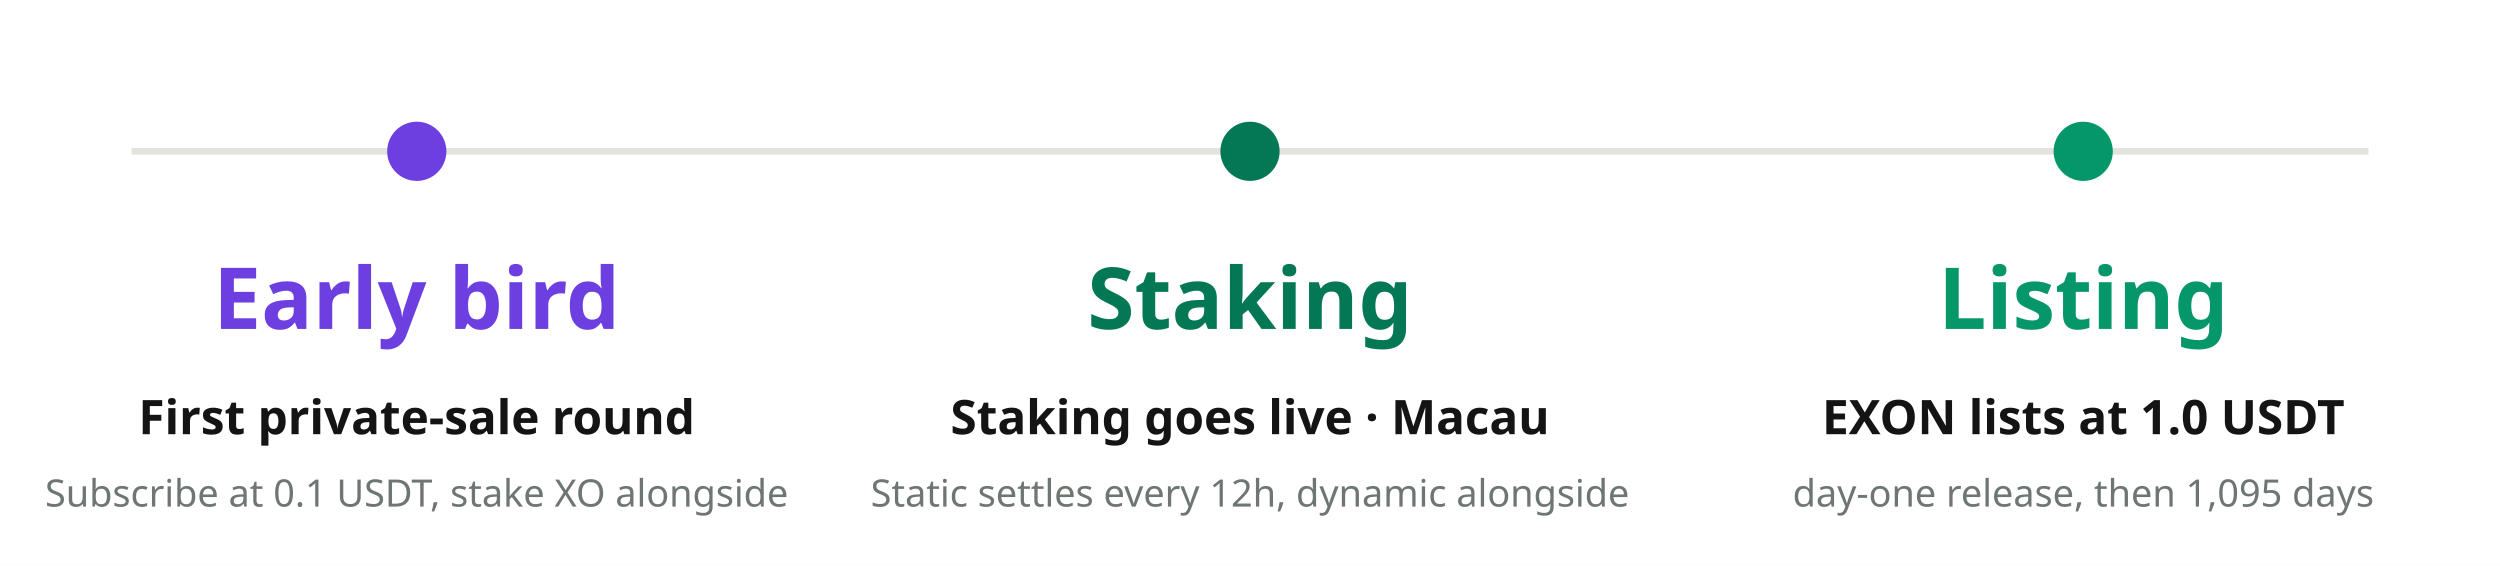
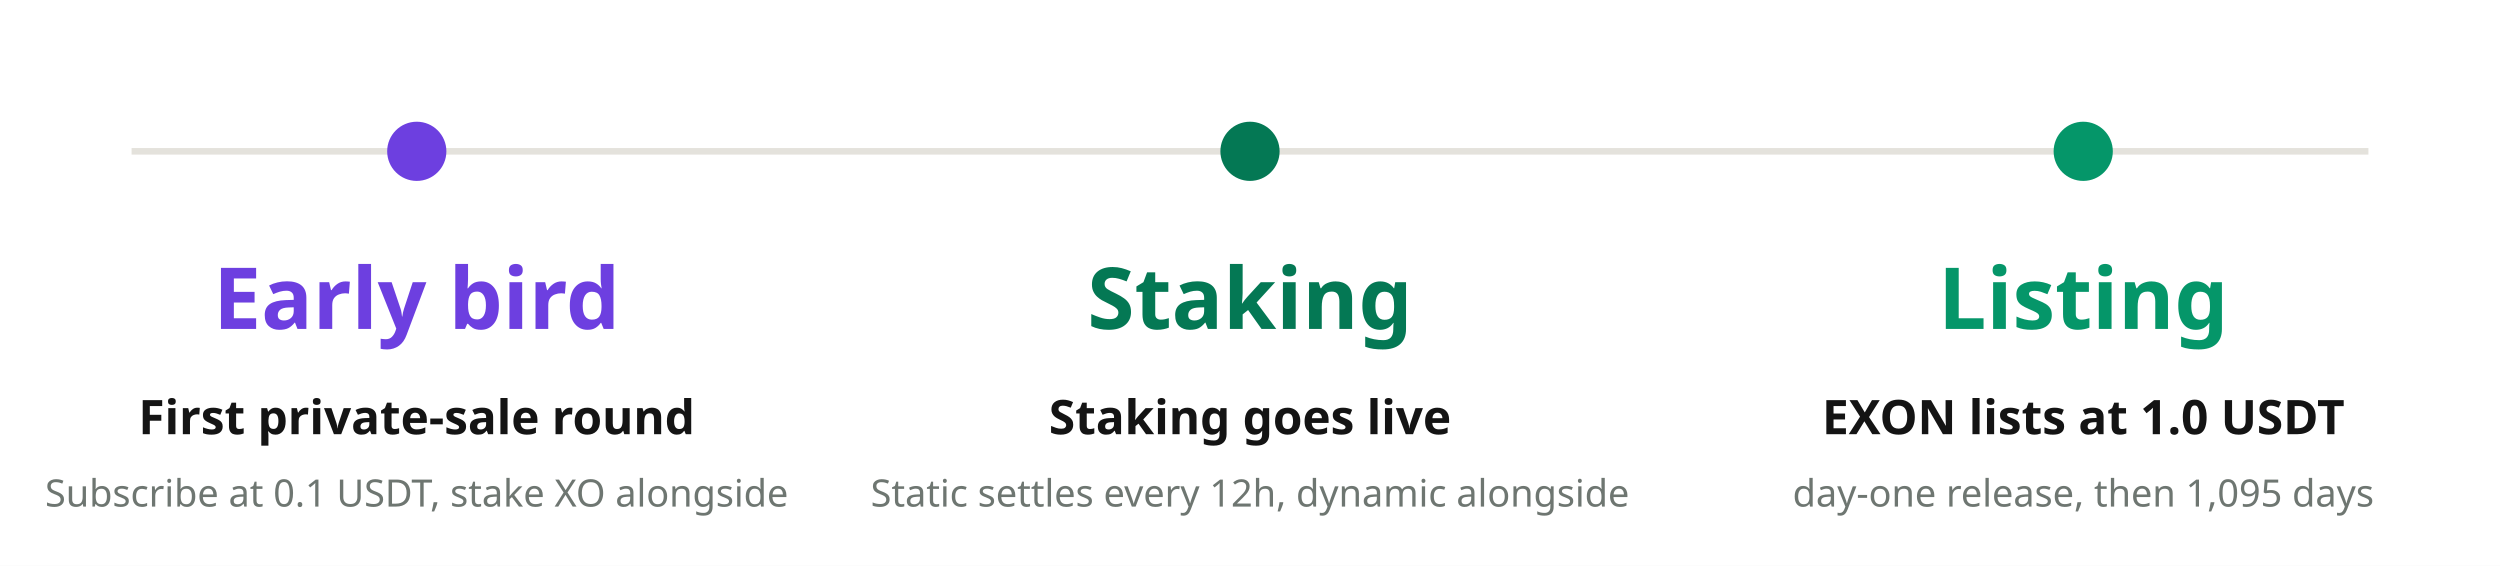
<svg xmlns="http://www.w3.org/2000/svg" viewBox="0 0 760 172" width="760" height="172" style="display:block;background:#FFFFFF">
  <rect width="760" height="172" fill="#FFFFFF" />
  <line x1="40" y1="46" x2="720" y2="46" stroke="#E4E2DC" stroke-width="2" />
  <circle cx="126.7" cy="46" r="9" fill="#6D3FE0" />
  <text x="126.667" y="100" font-size="26" fill="#6D3FE0" font-family="'PingFang SC','Hiragino Sans GB','Noto Sans SC',sans-serif" text-anchor="middle" font-weight="700" letter-spacing="0">Early bird</text>
  <text x="126.667" y="132" font-size="14.5" fill="#141414" font-family="'PingFang SC','Hiragino Sans GB','Noto Sans SC',sans-serif" text-anchor="middle" font-weight="700" letter-spacing="0">First private-sale round</text>
  <text x="126.667" y="154" font-size="11.5" fill="#6E7671" font-family="'PingFang SC','Hiragino Sans GB','Noto Sans SC',sans-serif" text-anchor="middle" font-weight="400" letter-spacing="0">Subscribe at 0.1 USDT, stake XO alongside</text>
  <circle cx="380.0" cy="46" r="9" fill="#047854" />
  <text x="380.0" y="100" font-size="26" fill="#047854" font-family="'PingFang SC','Hiragino Sans GB','Noto Sans SC',sans-serif" text-anchor="middle" font-weight="700" letter-spacing="0">Staking</text>
-   <text x="380.0" y="132" font-size="14.5" fill="#141414" font-family="'PingFang SC','Hiragino Sans GB','Noto Sans SC',sans-serif" text-anchor="middle" font-weight="700" letter-spacing="0">Staking goes live · Macau</text>
+   <text x="380.0" y="132" font-size="14.5" fill="#141414" font-family="'PingFang SC','Hiragino Sans GB','Noto Sans SC',sans-serif" text-anchor="middle" font-weight="700" letter-spacing="0">Staking goes live</text>
  <text x="380.0" y="154" font-size="11.5" fill="#6E7671" font-family="'PingFang SC','Hiragino Sans GB','Noto Sans SC',sans-serif" text-anchor="middle" font-weight="400" letter-spacing="0">Static settles every 12h, dynamic alongside</text>
  <circle cx="633.3" cy="46" r="9" fill="#059669" />
  <text x="633.333" y="100" font-size="26" fill="#059669" font-family="'PingFang SC','Hiragino Sans GB','Noto Sans SC',sans-serif" text-anchor="middle" font-weight="700" letter-spacing="0">Listing</text>
  <text x="633.333" y="132" font-size="14.5" fill="#141414" font-family="'PingFang SC','Hiragino Sans GB','Noto Sans SC',sans-serif" text-anchor="middle" font-weight="700" letter-spacing="0">EXON lists at 1.0 USDT</text>
  <text x="633.333" y="154" font-size="11.5" fill="#6E7671" font-family="'PingFang SC','Hiragino Sans GB','Noto Sans SC',sans-serif" text-anchor="middle" font-weight="400" letter-spacing="0">day-one release, then 1,095 days</text>
</svg>
